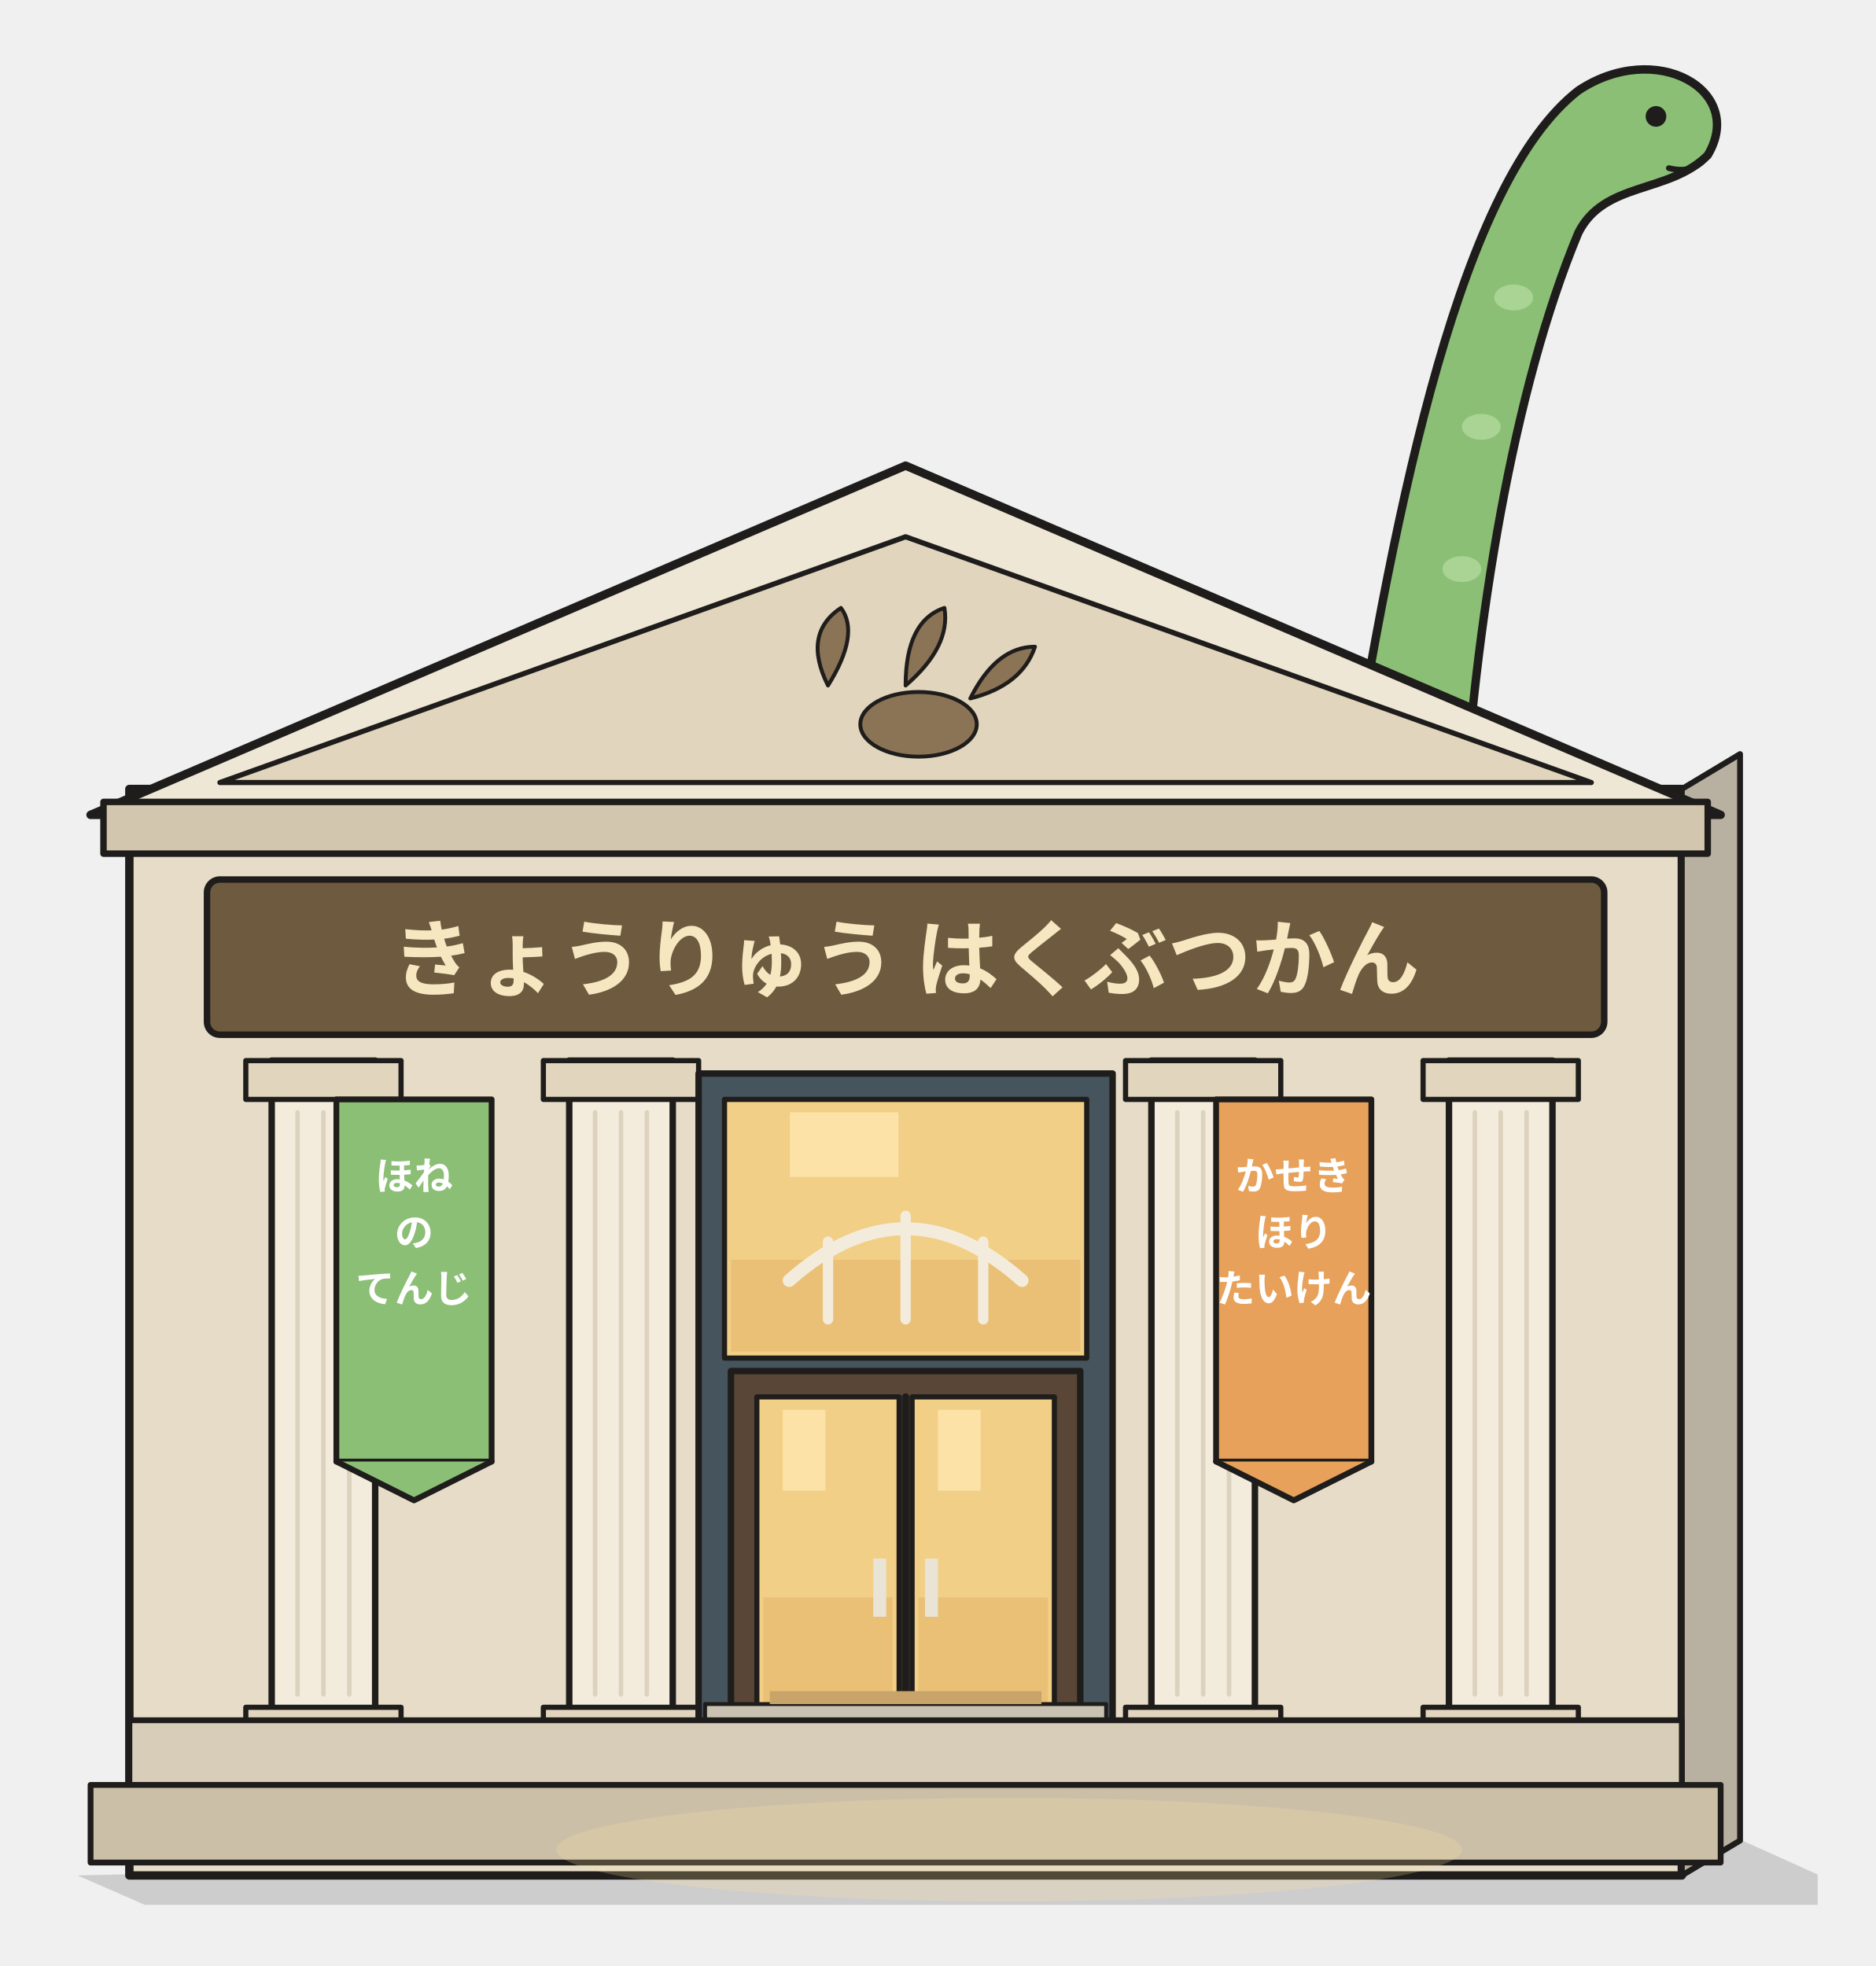
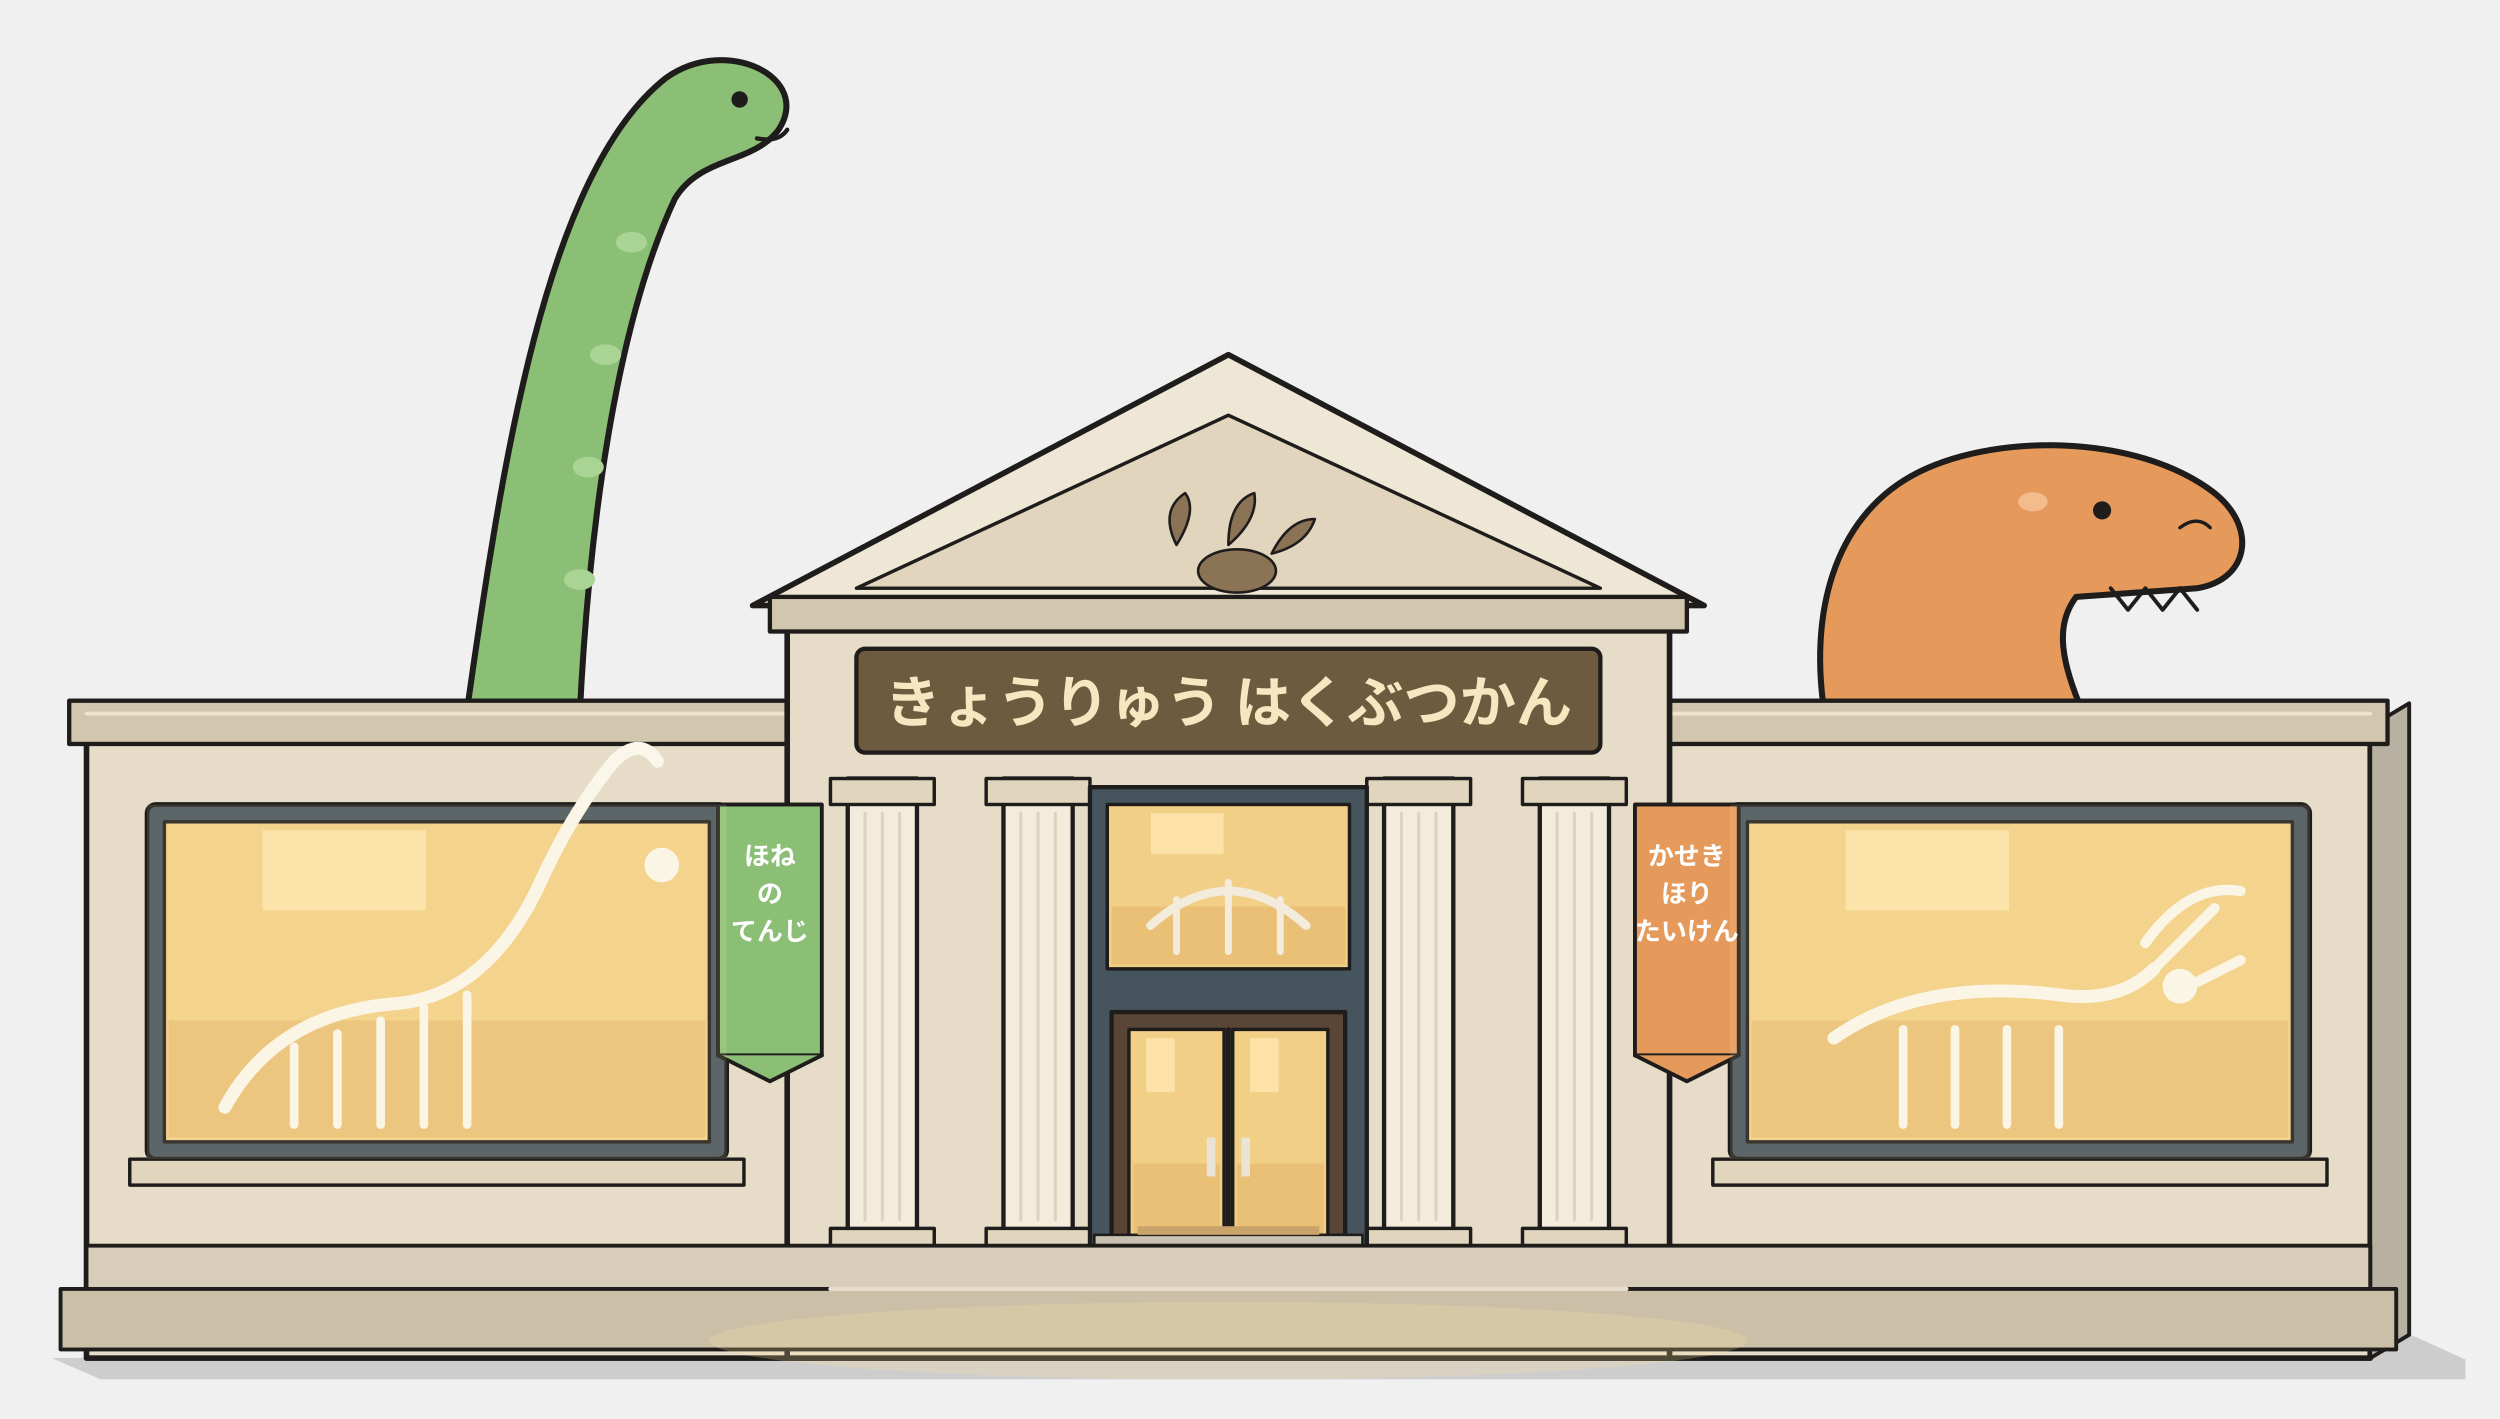
- <svg xmlns="http://www.w3.org/2000/svg" viewBox="-12 -66 290 304" width="290" height="304" role="img" aria-label="きょうりゅう はくぶつかん">
+ <svg xmlns="http://www.w3.org/2000/svg" viewBox="-12 -90 578 328" width="578" height="328" role="img" aria-label="きょうりゅう はくぶつかん（17マスの 大きな 館）">
  <g stroke-linejoin="round" stroke-linecap="round">
-     <path d="M256,218 l13,5.85 V228.55 H10.4 L0,224Z" fill="#1A1410" opacity="0.16" />
-     <path d="M196,60 C204,10 214,-38 232,-52 C244,-60 258,-52 252,-42 C246,-36 236,-38 232,-30 C222,-6 216,30 214,64Z" fill="#8BBF76" stroke="#1F1D1B" stroke-width="1.3" />
-     <circle cx="244" cy="-48" r="1.6" fill="#1F1D1B" />
-     <path d="M246,-40 q4,1 6,-2" fill="none" stroke="#1F1D1B" stroke-width="0.9" />
-     <ellipse cx="222" cy="-20" rx="3" ry="2" fill="#A9D494" />
-     <ellipse cx="217" cy="0" rx="3" ry="2" fill="#A9D494" />
-     <ellipse cx="214" cy="22" rx="3" ry="2" fill="#A9D494" />
-     <rect x="8" y="56" width="240" height="168" fill="#E6DCC8" stroke="#1F1D1B" stroke-width="1.3" />
-     <path d="M248,56 l9,-5.4 V218.6 l-9,5.4Z" fill="#b8b0a0" stroke="#1F1D1B" stroke-width="0.9" />
-     <path d="M2,60 L128,6 L254,60Z" fill="#EFE7D6" stroke="#1F1D1B" stroke-width="1.3" />
-     <path d="M22,55 L128,17 L234,55Z" fill="#E1D5BE" stroke="#1F1D1B" stroke-width="0.8" />
-     <path d="M116,40 q-4,-8 2,-12 q3,4 -2,12 M128,40 q0,-10 6,-12 q1,6 -6,12 M138,42 q4,-8 10,-8 q-2,6 -10,8" fill="#8B7355" stroke="#1F1D1B" stroke-width="0.6" />
-     <ellipse cx="130" cy="46" rx="9" ry="5" fill="#8B7355" stroke="#1F1D1B" stroke-width="0.6" />
-     <rect x="4" y="58" width="248" height="8" fill="#D3C6AE" stroke="#1F1D1B" stroke-width="1" />
-     <rect x="20" y="70" width="216" height="24" rx="2" fill="#6E5A3E" stroke="#1F1D1B" stroke-width="1" />
-     <text x="128" y="87" font-size="13" font-weight="800" fill="#F6E7C1" text-anchor="middle" font-family="'Noto Sans CJK JP','Noto Sans JP',sans-serif">きょうりゅう はくぶつかん</text>
-     <rect x="30" y="98" width="16" height="102" fill="#F3ECDD" stroke="#1F1D1B" stroke-width="1" />
-     <rect x="26" y="98" width="24" height="6" fill="#E1D5BE" stroke="#1F1D1B" stroke-width="0.8" />
-     <rect x="26" y="198" width="24" height="6" fill="#E1D5BE" stroke="#1F1D1B" stroke-width="0.8" />
-     <path d="M34,106 L34,196" stroke="#DDD2BE" stroke-width="0.7" stroke-linecap="round" fill="none" />
-     <path d="M38,106 L38,196" stroke="#DDD2BE" stroke-width="0.7" stroke-linecap="round" fill="none" />
-     <path d="M42,106 L42,196" stroke="#DDD2BE" stroke-width="0.7" stroke-linecap="round" fill="none" />
-     <rect x="76" y="98" width="16" height="102" fill="#F3ECDD" stroke="#1F1D1B" stroke-width="1" />
-     <rect x="72" y="98" width="24" height="6" fill="#E1D5BE" stroke="#1F1D1B" stroke-width="0.8" />
-     <rect x="72" y="198" width="24" height="6" fill="#E1D5BE" stroke="#1F1D1B" stroke-width="0.8" />
-     <path d="M80,106 L80,196" stroke="#DDD2BE" stroke-width="0.7" stroke-linecap="round" fill="none" />
-     <path d="M84,106 L84,196" stroke="#DDD2BE" stroke-width="0.7" stroke-linecap="round" fill="none" />
-     <path d="M88,106 L88,196" stroke="#DDD2BE" stroke-width="0.7" stroke-linecap="round" fill="none" />
-     <rect x="166" y="98" width="16" height="102" fill="#F3ECDD" stroke="#1F1D1B" stroke-width="1" />
-     <rect x="162" y="98" width="24" height="6" fill="#E1D5BE" stroke="#1F1D1B" stroke-width="0.8" />
-     <rect x="162" y="198" width="24" height="6" fill="#E1D5BE" stroke="#1F1D1B" stroke-width="0.8" />
-     <path d="M170,106 L170,196" stroke="#DDD2BE" stroke-width="0.7" stroke-linecap="round" fill="none" />
-     <path d="M174,106 L174,196" stroke="#DDD2BE" stroke-width="0.7" stroke-linecap="round" fill="none" />
-     <path d="M178,106 L178,196" stroke="#DDD2BE" stroke-width="0.7" stroke-linecap="round" fill="none" />
-     <rect x="212" y="98" width="16" height="102" fill="#F3ECDD" stroke="#1F1D1B" stroke-width="1" />
-     <rect x="208" y="98" width="24" height="6" fill="#E1D5BE" stroke="#1F1D1B" stroke-width="0.8" />
-     <rect x="208" y="198" width="24" height="6" fill="#E1D5BE" stroke="#1F1D1B" stroke-width="0.8" />
-     <path d="M216,106 L216,196" stroke="#DDD2BE" stroke-width="0.7" stroke-linecap="round" fill="none" />
-     <path d="M220,106 L220,196" stroke="#DDD2BE" stroke-width="0.7" stroke-linecap="round" fill="none" />
-     <path d="M224,106 L224,196" stroke="#DDD2BE" stroke-width="0.7" stroke-linecap="round" fill="none" />
-     <rect x="96" y="100" width="64" height="102" fill="#46545D" stroke="#1F1D1B" stroke-width="1" />
-     <rect x="100" y="104" width="56" height="40" fill="#F2CF86" stroke="#1F1D1B" stroke-width="0.8" />
-     <rect x="101" y="128.8" width="54" height="14.2" fill="#E3B56A" opacity="0.55" />
-     <rect x="110.1" y="106" width="16.8" height="10" fill="#FFE7AE" opacity="0.8" />
-     <path d="M110,132 q18,-16 36,0" fill="none" stroke="#F3ECDD" stroke-width="2" />
-     <path d="M116,126 L116,138" stroke="#F3ECDD" stroke-width="1.6" stroke-linecap="round" fill="none" />
-     <path d="M128,122 L128,138" stroke="#F3ECDD" stroke-width="1.6" stroke-linecap="round" fill="none" />
-     <path d="M140,126 L140,138" stroke="#F3ECDD" stroke-width="1.6" stroke-linecap="round" fill="none" />
-     <rect x="101" y="146" width="54" height="54" fill="#5A4636" stroke="#1F1D1B" stroke-width="1" />
-     <rect x="105" y="150" width="22" height="50" fill="#F2CF86" stroke="#1F1D1B" stroke-width="0.8" />
-     <rect x="106" y="181" width="20" height="18" fill="#E3B56A" opacity="0.55" />
-     <rect x="109" y="152" width="6.6" height="12.5" fill="#FFE7AE" opacity="0.8" />
-     <rect x="129" y="150" width="22" height="50" fill="#F2CF86" stroke="#1F1D1B" stroke-width="0.8" />
-     <rect x="130" y="181" width="20" height="18" fill="#E3B56A" opacity="0.55" />
-     <rect x="133" y="152" width="6.6" height="12.5" fill="#FFE7AE" opacity="0.8" />
-     <path d="M128,150 L128,200" stroke="#1F1D1B" stroke-width="1.1" stroke-linecap="round" fill="none" />
-     <rect x="123" y="175" width="2" height="9" fill="#E9E4D6" />
-     <rect x="131" y="175" width="2" height="9" fill="#E9E4D6" />
-     <rect x="97" y="197.5" width="62" height="2.5" fill="#C9C2B2" stroke="#1F1D1B" stroke-width="0.6" />
-     <rect x="107" y="195.5" width="42" height="2" fill="#C9A46A" />
-     <rect x="40" y="104" width="24" height="56" fill="#8BBF76" stroke="#1F1D1B" stroke-width="0.9" />
-     <path d="M40,160 l12,6 l12,-6" fill="#8BBF76" stroke="#1F1D1B" stroke-width="0.9" />
-     <text x="52" y="118" font-size="6" font-weight="800" fill="#FFFFFF" text-anchor="middle" font-family="'Noto Sans CJK JP','Noto Sans JP',sans-serif">ほね</text>
-     <text x="52" y="126.7" font-size="6" font-weight="800" fill="#FFFFFF" text-anchor="middle" font-family="'Noto Sans CJK JP','Noto Sans JP',sans-serif">の</text>
-     <text x="52" y="135.4" font-size="6" font-weight="800" fill="#FFFFFF" text-anchor="middle" font-family="'Noto Sans CJK JP','Noto Sans JP',sans-serif">てんじ</text>
-     <rect x="176" y="104" width="24" height="56" fill="#E7A15A" stroke="#1F1D1B" stroke-width="0.9" />
-     <path d="M176,160 l12,6 l12,-6" fill="#E7A15A" stroke="#1F1D1B" stroke-width="0.9" />
-     <text x="188" y="118" font-size="6" font-weight="800" fill="#FFFFFF" text-anchor="middle" font-family="'Noto Sans CJK JP','Noto Sans JP',sans-serif">かせき</text>
-     <text x="188" y="126.7" font-size="6" font-weight="800" fill="#FFFFFF" text-anchor="middle" font-family="'Noto Sans CJK JP','Noto Sans JP',sans-serif">ほり</text>
-     <text x="188" y="135.4" font-size="6" font-weight="800" fill="#FFFFFF" text-anchor="middle" font-family="'Noto Sans CJK JP','Noto Sans JP',sans-serif">たいけん</text>
-     <rect x="8" y="200" width="240" height="10" fill="#D8CDB8" stroke="#1F1D1B" stroke-width="0.9" />
-     <rect x="2" y="210" width="252" height="12" fill="#CBBFA8" stroke="#1F1D1B" stroke-width="0.9" />
-     <ellipse cx="144" cy="220" rx="70" ry="8" fill="#FFE3A0" opacity="0.22" />
+     <path d="M544,218 l14,6.3 V228.9 H11.2 L0,224Z" fill="#1A1410" opacity="0.16" />
+     <path d="M96,74 C104,18 114,-50 142,-72 C156,-82 176,-72 168,-60 C162,-52 150,-54 144,-44 C130,-14 124,34 122,76Z" fill="#8BBF76" stroke="#1F1D1B" stroke-width="1.4" />
+     <circle cx="159" cy="-67" r="1.9" fill="#1F1D1B" />
+     <path d="M163,-58 q5,1 7,-2" fill="none" stroke="#1F1D1B" stroke-width="1" />
+     <ellipse cx="134" cy="-34" rx="3.6" ry="2.4" fill="#A9D494" />
+     <ellipse cx="128" cy="-8" rx="3.6" ry="2.4" fill="#A9D494" />
+     <ellipse cx="124" cy="18" rx="3.6" ry="2.4" fill="#A9D494" />
+     <ellipse cx="122" cy="44" rx="3.6" ry="2.4" fill="#A9D494" />
+     <path d="M410,76 C406,52 412,30 430,20 C448,10 482,10 500,24 C510,32 508,44 496,46 L468,48 C462,56 466,66 470,76Z" fill="#E59A5C" stroke="#1F1D1B" stroke-width="1.4" />
+     <circle cx="474" cy="28" r="2.1" fill="#1F1D1B" />
+     <path d="M476,46 l4,5 l4,-5 l4,5 l4,-5 l4,5" fill="none" stroke="#1F1D1B" stroke-width="0.9" />
+     <ellipse cx="458" cy="26" rx="3.4" ry="2.2" fill="#F2BC8C" />
+     <path d="M492,32 q4,-3 7,0" fill="none" stroke="#1F1D1B" stroke-width="0.8" />
+     <rect x="8" y="78" width="528" height="146" fill="#E6DCC8" stroke="#1F1D1B" stroke-width="1.3" />
+     <path d="M536,78 l9,-5.4 V218.6 l-9,5.4Z" fill="#b8b0a0" stroke="#1F1D1B" stroke-width="0.9" />
+     <rect x="4" y="72" width="536" height="10" fill="#D3C6AE" stroke="#1F1D1B" stroke-width="1" />
+     <path d="M8,75 L536,75" stroke="#EDE3CF" stroke-width="0.9" stroke-linecap="round" fill="none" />
+     <rect x="22" y="96" width="134" height="82" rx="2" fill="#46545D" stroke="#1F1D1B" stroke-width="1.1" />
+     <rect x="26" y="100" width="126" height="74" fill="#F2CF86" stroke="#1F1D1B" stroke-width="0.8" />
+     <rect x="27" y="145.9" width="124" height="27.1" fill="#E3B56A" opacity="0.55" />
+     <rect x="48.7" y="102" width="37.8" height="18.5" fill="#FFE7AE" opacity="0.8" />
+     <path d="M40,166 q12,-22 40,-24 q20,-2 32,-26 q8,-18 18,-30 q6,-6 10,0" fill="none" stroke="#FBF6EA" stroke-width="3" />
+     <path d="M56,152 L56,170" stroke="#FBF6EA" stroke-width="2" stroke-linecap="round" fill="none" />
+     <path d="M66,149 L66,170" stroke="#FBF6EA" stroke-width="2" stroke-linecap="round" fill="none" />
+     <path d="M76,146 L76,170" stroke="#FBF6EA" stroke-width="2" stroke-linecap="round" fill="none" />
+     <path d="M86,143 L86,170" stroke="#FBF6EA" stroke-width="2" stroke-linecap="round" fill="none" />
+     <path d="M96,140 L96,170" stroke="#FBF6EA" stroke-width="2" stroke-linecap="round" fill="none" />
+     <circle cx="141" cy="110" r="4" fill="#FBF6EA" />
+     <rect x="18" y="178" width="142" height="6" fill="#E1D5BE" stroke="#1F1D1B" stroke-width="0.8" />
+     <rect x="388" y="96" width="134" height="82" rx="2" fill="#46545D" stroke="#1F1D1B" stroke-width="1.1" />
+     <rect x="392" y="100" width="126" height="74" fill="#F2CF86" stroke="#1F1D1B" stroke-width="0.8" />
+     <rect x="393" y="145.9" width="124" height="27.1" fill="#E3B56A" opacity="0.55" />
+     <rect x="414.7" y="102" width="37.8" height="18.5" fill="#FFE7AE" opacity="0.8" />
+     <path d="M412,150 q20,-14 52,-10 q14,2 22,-6" fill="none" stroke="#FBF6EA" stroke-width="3" />
+     <path d="M486,134 l14,-14 M490,140 l16,-8 M484,128 q10,-14 22,-12" fill="none" stroke="#FBF6EA" stroke-width="2.4" />
+     <path d="M428,148 L428,170" stroke="#FBF6EA" stroke-width="2" stroke-linecap="round" fill="none" />
+     <path d="M440,148 L440,170" stroke="#FBF6EA" stroke-width="2" stroke-linecap="round" fill="none" />
+     <path d="M452,148 L452,170" stroke="#FBF6EA" stroke-width="2" stroke-linecap="round" fill="none" />
+     <path d="M464,148 L464,170" stroke="#FBF6EA" stroke-width="2" stroke-linecap="round" fill="none" />
+     <circle cx="492" cy="138" r="4" fill="#FBF6EA" />
+     <rect x="384" y="178" width="142" height="6" fill="#E1D5BE" stroke="#1F1D1B" stroke-width="0.8" />
+     <rect x="170" y="46" width="204" height="178" fill="#E6DCC8" stroke="#1F1D1B" stroke-width="1.3" />
+     <path d="M162,50 L272,-8 L382,50Z" fill="#EFE7D6" stroke="#1F1D1B" stroke-width="1.3" />
+     <path d="M186,46 L272,6 L358,46Z" fill="#E1D5BE" stroke="#1F1D1B" stroke-width="0.8" />
+     <path d="M260,36 q-4,-8 2,-12 q3,4 -2,12 M272,36 q0,-10 6,-12 q1,6 -6,12 M282,38 q4,-8 10,-8 q-2,6 -10,8" fill="#8B7355" stroke="#1F1D1B" stroke-width="0.6" />
+     <ellipse cx="274" cy="42" rx="9" ry="5" fill="#8B7355" stroke="#1F1D1B" stroke-width="0.6" />
+     <rect x="166" y="48" width="212" height="8" fill="#D3C6AE" stroke="#1F1D1B" stroke-width="1" />
+     <rect x="186" y="60" width="172" height="24" rx="2" fill="#6E5A3E" stroke="#1F1D1B" stroke-width="1" />
+     <text x="272" y="77" font-size="13" font-weight="800" fill="#F6E7C1" text-anchor="middle" font-family="'Noto Sans CJK JP','Noto Sans JP',sans-serif">きょうりゅう はくぶつかん</text>
+     <rect x="184" y="90" width="16" height="110" fill="#F3ECDD" stroke="#1F1D1B" stroke-width="1" />
+     <rect x="180" y="90" width="24" height="6" fill="#E1D5BE" stroke="#1F1D1B" stroke-width="0.8" />
+     <rect x="180" y="194" width="24" height="6" fill="#E1D5BE" stroke="#1F1D1B" stroke-width="0.8" />
+     <path d="M188,98 L188,192" stroke="#DDD2BE" stroke-width="0.7" stroke-linecap="round" fill="none" />
+     <path d="M192,98 L192,192" stroke="#DDD2BE" stroke-width="0.7" stroke-linecap="round" fill="none" />
+     <path d="M196,98 L196,192" stroke="#DDD2BE" stroke-width="0.7" stroke-linecap="round" fill="none" />
+     <rect x="220" y="90" width="16" height="110" fill="#F3ECDD" stroke="#1F1D1B" stroke-width="1" />
+     <rect x="216" y="90" width="24" height="6" fill="#E1D5BE" stroke="#1F1D1B" stroke-width="0.8" />
+     <rect x="216" y="194" width="24" height="6" fill="#E1D5BE" stroke="#1F1D1B" stroke-width="0.8" />
+     <path d="M224,98 L224,192" stroke="#DDD2BE" stroke-width="0.7" stroke-linecap="round" fill="none" />
+     <path d="M228,98 L228,192" stroke="#DDD2BE" stroke-width="0.7" stroke-linecap="round" fill="none" />
+     <path d="M232,98 L232,192" stroke="#DDD2BE" stroke-width="0.7" stroke-linecap="round" fill="none" />
+     <rect x="308" y="90" width="16" height="110" fill="#F3ECDD" stroke="#1F1D1B" stroke-width="1" />
+     <rect x="304" y="90" width="24" height="6" fill="#E1D5BE" stroke="#1F1D1B" stroke-width="0.8" />
+     <rect x="304" y="194" width="24" height="6" fill="#E1D5BE" stroke="#1F1D1B" stroke-width="0.8" />
+     <path d="M312,98 L312,192" stroke="#DDD2BE" stroke-width="0.7" stroke-linecap="round" fill="none" />
+     <path d="M316,98 L316,192" stroke="#DDD2BE" stroke-width="0.7" stroke-linecap="round" fill="none" />
+     <path d="M320,98 L320,192" stroke="#DDD2BE" stroke-width="0.7" stroke-linecap="round" fill="none" />
+     <rect x="344" y="90" width="16" height="110" fill="#F3ECDD" stroke="#1F1D1B" stroke-width="1" />
+     <rect x="340" y="90" width="24" height="6" fill="#E1D5BE" stroke="#1F1D1B" stroke-width="0.8" />
+     <rect x="340" y="194" width="24" height="6" fill="#E1D5BE" stroke="#1F1D1B" stroke-width="0.8" />
+     <path d="M348,98 L348,192" stroke="#DDD2BE" stroke-width="0.7" stroke-linecap="round" fill="none" />
+     <path d="M352,98 L352,192" stroke="#DDD2BE" stroke-width="0.7" stroke-linecap="round" fill="none" />
+     <path d="M356,98 L356,192" stroke="#DDD2BE" stroke-width="0.7" stroke-linecap="round" fill="none" />
+     <rect x="240" y="92" width="64" height="110" fill="#46545D" stroke="#1F1D1B" stroke-width="1" />
+     <rect x="244" y="96" width="56" height="38" fill="#F2CF86" stroke="#1F1D1B" stroke-width="0.8" />
+     <rect x="245" y="119.6" width="54" height="13.4" fill="#E3B56A" opacity="0.55" />
+     <rect x="254.1" y="98" width="16.8" height="9.5" fill="#FFE7AE" opacity="0.8" />
+     <path d="M254,124 q18,-16 36,0" fill="none" stroke="#F3ECDD" stroke-width="2" />
+     <path d="M260,118 L260,130" stroke="#F3ECDD" stroke-width="1.6" stroke-linecap="round" fill="none" />
+     <path d="M272,114 L272,130" stroke="#F3ECDD" stroke-width="1.6" stroke-linecap="round" fill="none" />
+     <path d="M284,118 L284,130" stroke="#F3ECDD" stroke-width="1.6" stroke-linecap="round" fill="none" />
+     <rect x="245" y="144" width="54" height="54" fill="#5A4636" stroke="#1F1D1B" stroke-width="1" />
+     <rect x="249" y="148" width="22" height="50" fill="#F2CF86" stroke="#1F1D1B" stroke-width="0.8" />
+     <rect x="250" y="179" width="20" height="18" fill="#E3B56A" opacity="0.55" />
+     <rect x="253" y="150" width="6.6" height="12.5" fill="#FFE7AE" opacity="0.8" />
+     <rect x="273" y="148" width="22" height="50" fill="#F2CF86" stroke="#1F1D1B" stroke-width="0.8" />
+     <rect x="274" y="179" width="20" height="18" fill="#E3B56A" opacity="0.55" />
+     <rect x="277" y="150" width="6.6" height="12.5" fill="#FFE7AE" opacity="0.8" />
+     <path d="M272,148 L272,198" stroke="#1F1D1B" stroke-width="1.1" stroke-linecap="round" fill="none" />
+     <rect x="267" y="173" width="2" height="9" fill="#E9E4D6" />
+     <rect x="275" y="173" width="2" height="9" fill="#E9E4D6" />
+     <rect x="241" y="195.5" width="62" height="2.5" fill="#C9C2B2" stroke="#1F1D1B" stroke-width="0.6" />
+     <rect x="251" y="193.5" width="42" height="2" fill="#C9A46A" />
+     <rect x="154" y="96" width="24" height="58" fill="#8BBF76" stroke="#1F1D1B" stroke-width="0.9" />
+     <path d="M154,154 l12,6 l12,-6" fill="#8BBF76" stroke="#1F1D1B" stroke-width="0.9" />
+     <text x="166" y="110" font-size="6" font-weight="800" fill="#FFFFFF" text-anchor="middle" font-family="'Noto Sans CJK JP','Noto Sans JP',sans-serif">ほね</text>
+     <text x="166" y="118.7" font-size="6" font-weight="800" fill="#FFFFFF" text-anchor="middle" font-family="'Noto Sans CJK JP','Noto Sans JP',sans-serif">の</text>
+     <text x="166" y="127.4" font-size="6" font-weight="800" fill="#FFFFFF" text-anchor="middle" font-family="'Noto Sans CJK JP','Noto Sans JP',sans-serif">てんじ</text>
+     <rect x="366" y="96" width="24" height="58" fill="#E59A5C" stroke="#1F1D1B" stroke-width="0.9" />
+     <path d="M366,154 l12,6 l12,-6" fill="#E59A5C" stroke="#1F1D1B" stroke-width="0.9" />
+     <text x="378" y="110" font-size="6" font-weight="800" fill="#FFFFFF" text-anchor="middle" font-family="'Noto Sans CJK JP','Noto Sans JP',sans-serif">かせき</text>
+     <text x="378" y="118.7" font-size="6" font-weight="800" fill="#FFFFFF" text-anchor="middle" font-family="'Noto Sans CJK JP','Noto Sans JP',sans-serif">ほり</text>
+     <text x="378" y="127.4" font-size="6" font-weight="800" fill="#FFFFFF" text-anchor="middle" font-family="'Noto Sans CJK JP','Noto Sans JP',sans-serif">たいけん</text>
+     <rect x="8" y="198" width="528" height="10" fill="#D8CDB8" stroke="#1F1D1B" stroke-width="0.9" />
+     <rect x="2" y="208" width="540" height="14" fill="#CBBFA8" stroke="#1F1D1B" stroke-width="0.9" />
+     <path d="M180,208 L364,208" stroke="#E6DCCA" stroke-width="1" stroke-linecap="round" fill="none" />
+     <ellipse cx="272" cy="220" rx="120" ry="9" fill="#FFE3A0" opacity="0.22" />
+     <rect x="22" y="96" width="134" height="82" fill="#FFF1C4" opacity="0.12" />
+     <rect x="388" y="96" width="134" height="82" fill="#FFF1C4" opacity="0.12" />
  </g>
</svg>
